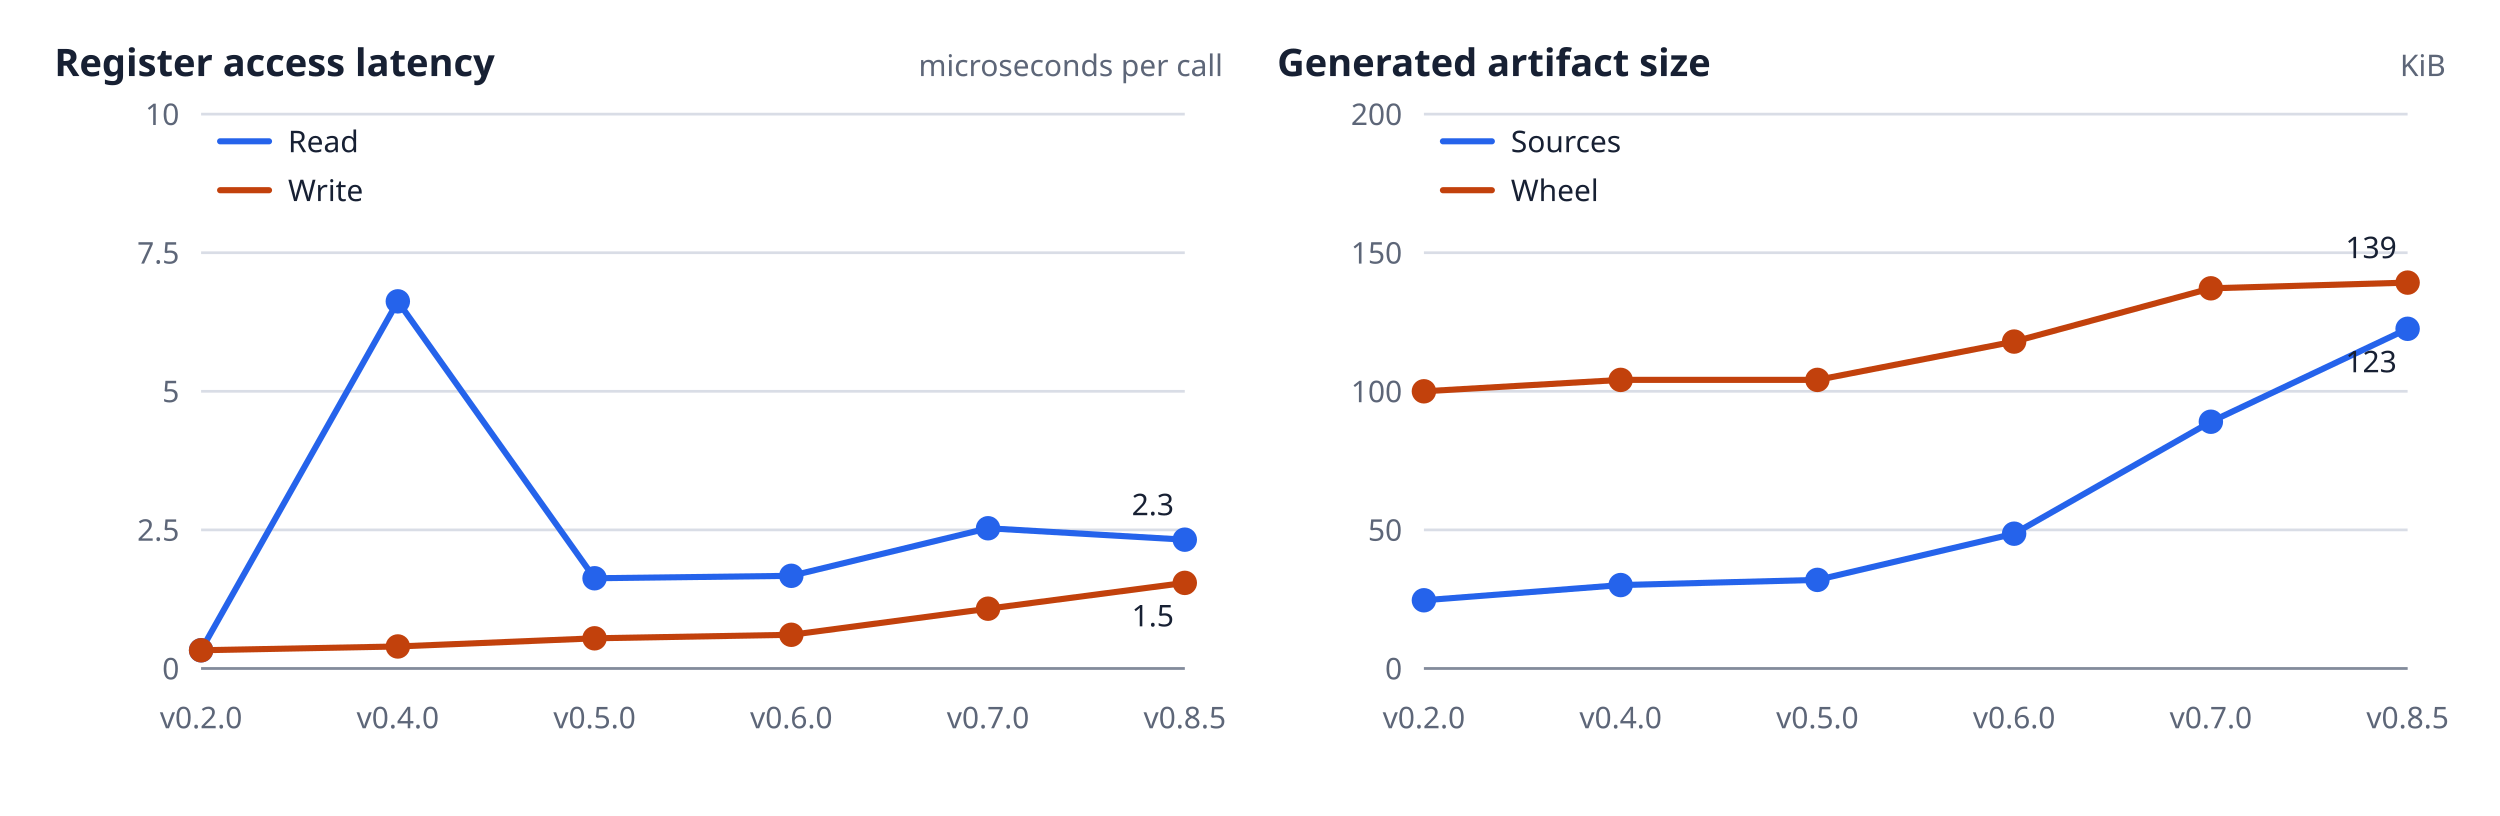
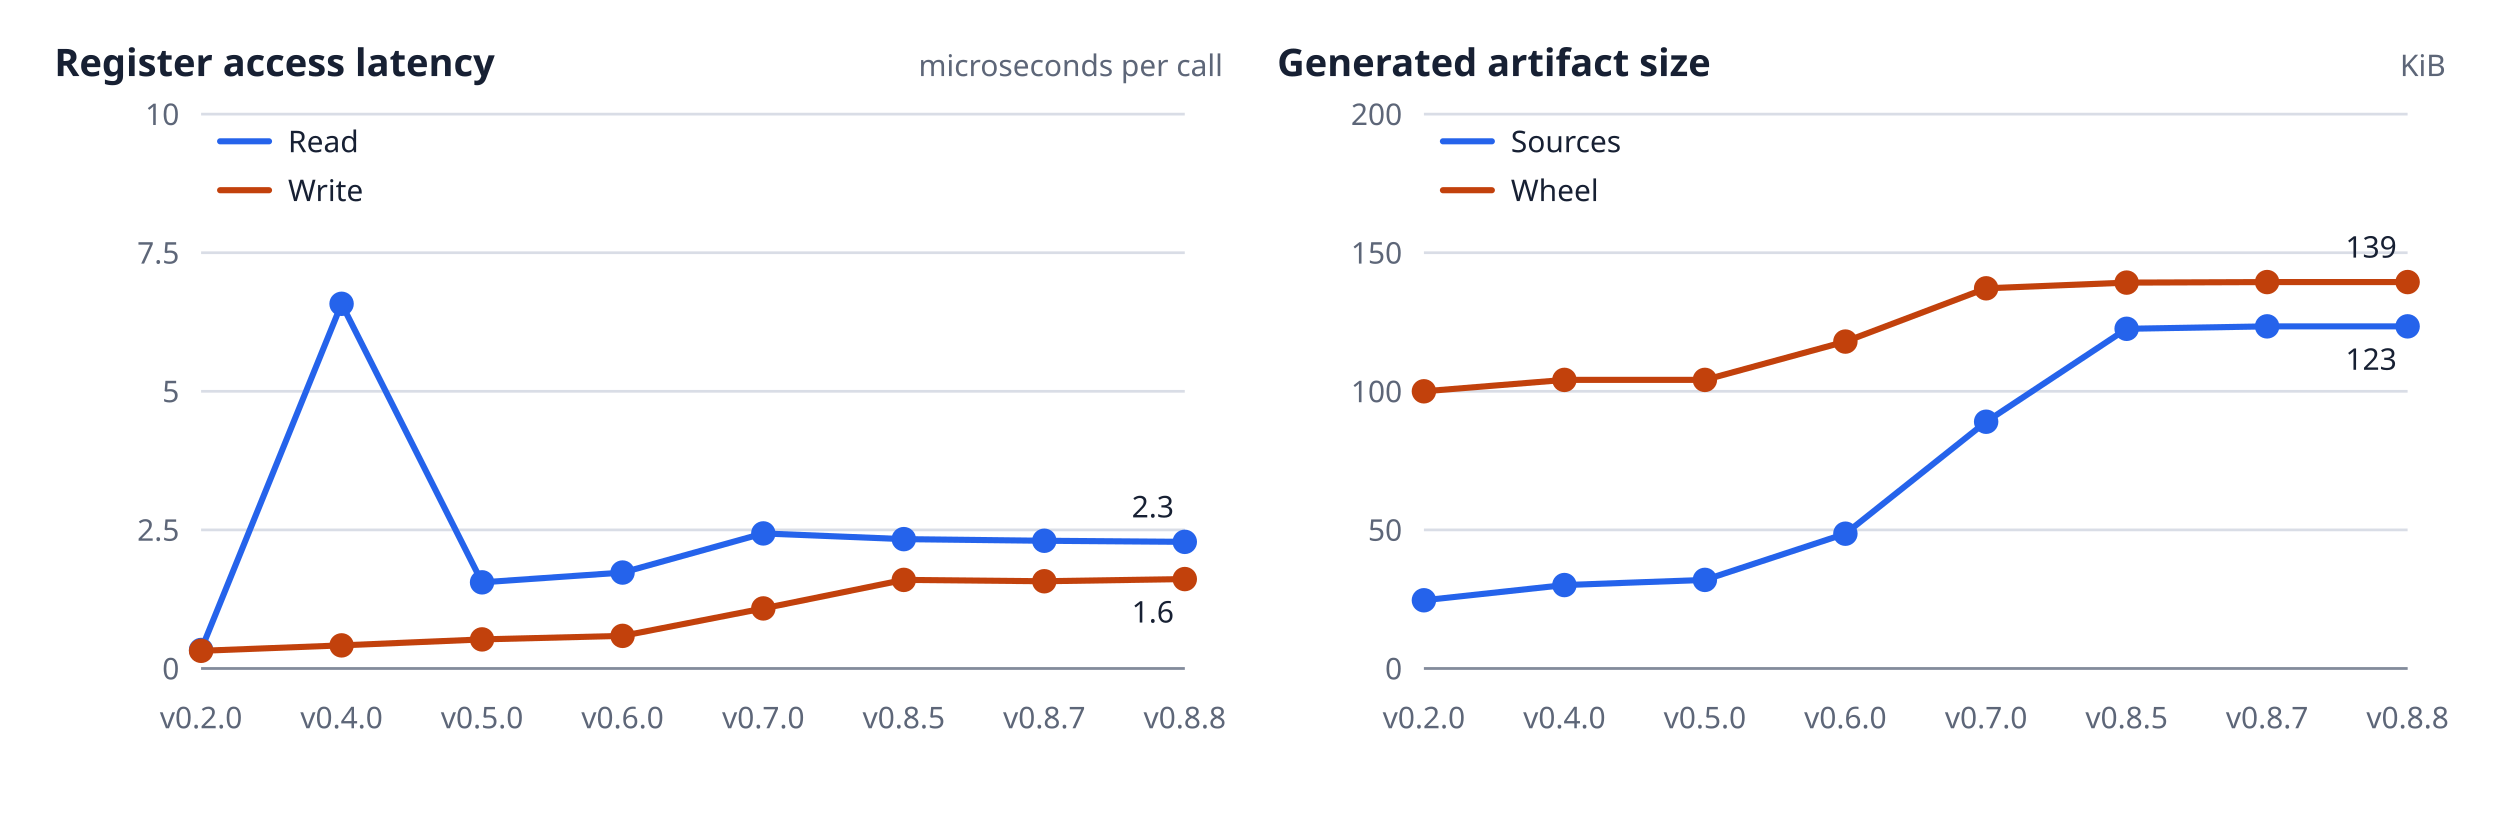
<svg xmlns="http://www.w3.org/2000/svg" viewBox="0 0 920 300" role="img" aria-labelledby="title description">
  <style>
            :root { color-scheme: light dark; }
            .panel-title, .value-label, .legend { fill: #172033; }
            .panel-title { font: 600 14px system-ui, sans-serif; }
            .unit, .tick { fill: #5d6678; font: 11px system-ui, sans-serif; }
            .legend, .value-label { font: 11px system-ui, sans-serif; }
            .grid { stroke: #d9dde6; stroke-width: 1; }
            .axis { stroke: #838b9b; stroke-width: 1; }
            .series { fill: none; stroke-width: 2.25; stroke-linejoin: round; stroke-linecap: round; }
            .point { stroke-width: 2; }
            .series-a { stroke: #2563eb; }
            .series-b { stroke: #c2410c; }
            .point.series-a { fill: #2563eb; }
            .point.series-b { fill: #c2410c; }
            @media (prefers-color-scheme: dark) {
                .panel-title, .value-label, .legend { fill: #ecf0f7; }
                .unit, .tick { fill: #aab2c2; }
                .grid { stroke: #3b4352; }
                .axis { stroke: #7d8799; }
                .series-a { stroke: #60a5fa; }
                .series-b { stroke: #fb923c; }
                .point.series-a { fill: #60a5fa; }
                .point.series-b { fill: #fb923c; }
            }
        </style>
  <g class="panel" aria-label="Register access latency">
    <text class="panel-title" x="20.0" y="28.0">Register access latency</text>
    <text class="unit" x="450.0" y="28.0" text-anchor="end">microseconds per call</text>
    <line class="grid" x1="74.0" y1="246.0" x2="436.0" y2="246.0" />
    <text class="tick" x="66.0" y="250.0" text-anchor="end">0</text>
    <line class="grid" x1="74.0" y1="195.0" x2="436.0" y2="195.0" />
    <text class="tick" x="66.0" y="199.0" text-anchor="end">2.5</text>
    <line class="grid" x1="74.0" y1="144.0" x2="436.0" y2="144.0" />
    <text class="tick" x="66.0" y="148.0" text-anchor="end">5</text>
    <line class="grid" x1="74.0" y1="93.0" x2="436.0" y2="93.0" />
    <text class="tick" x="66.0" y="97.0" text-anchor="end">7.5</text>
    <line class="grid" x1="74.0" y1="42.0" x2="436.0" y2="42.0" />
    <text class="tick" x="66.0" y="46.0" text-anchor="end">10</text>
    <line class="axis" x1="74.0" y1="246.0" x2="436.0" y2="246.0" />
    <text class="tick" x="74.0" y="268.0" text-anchor="middle">v0.2.0</text>
-     <text class="tick" x="146.4" y="268.0" text-anchor="middle">v0.4.0</text>
-     <text class="tick" x="218.8" y="268.0" text-anchor="middle">v0.5.0</text>
-     <text class="tick" x="291.2" y="268.0" text-anchor="middle">v0.6.0</text>
-     <text class="tick" x="363.6" y="268.0" text-anchor="middle">v0.7.0</text>
-     <text class="tick" x="436.0" y="268.0" text-anchor="middle">v0.8.5</text>
-     <polyline class="series series-a" points="74.0,239.3 146.4,110.9 218.8,212.8 291.2,211.9 363.6,194.4 436.0,198.6" aria-label="Read" />
-     <circle class="point series-a" cx="74.0" cy="239.3" r="3.5" />
-     <circle class="point series-a" cx="146.4" cy="110.9" r="3.5" />
-     <circle class="point series-a" cx="218.8" cy="212.8" r="3.5" />
-     <circle class="point series-a" cx="291.2" cy="211.9" r="3.5" />
-     <circle class="point series-a" cx="363.6" cy="194.4" r="3.5" />
-     <circle class="point series-a" cx="436.0" cy="198.6" r="3.5" />
-     <text class="value-label" x="432.0" y="189.6" text-anchor="end">2.3</text>
-     <polyline class="series series-b" points="74.0,239.3 146.4,237.9 218.8,234.9 291.2,233.6 363.6,224.0 436.0,214.5" aria-label="Write" />
-     <circle class="point series-b" cx="74.0" cy="239.3" r="3.5" />
-     <circle class="point series-b" cx="146.4" cy="237.9" r="3.5" />
-     <circle class="point series-b" cx="218.8" cy="234.9" r="3.5" />
-     <circle class="point series-b" cx="291.2" cy="233.6" r="3.5" />
-     <circle class="point series-b" cx="363.6" cy="224.0" r="3.5" />
-     <circle class="point series-b" cx="436.0" cy="214.5" r="3.5" />
-     <text class="value-label" x="432.0" y="230.5" text-anchor="end">1.5</text>
+     <text class="tick" x="125.7" y="268.0" text-anchor="middle">v0.4.0</text>
+     <text class="tick" x="177.4" y="268.0" text-anchor="middle">v0.5.0</text>
+     <text class="tick" x="229.1" y="268.0" text-anchor="middle">v0.6.0</text>
+     <text class="tick" x="280.9" y="268.0" text-anchor="middle">v0.7.0</text>
+     <text class="tick" x="332.6" y="268.0" text-anchor="middle">v0.8.5</text>
+     <text class="tick" x="384.3" y="268.0" text-anchor="middle">v0.8.7</text>
+     <text class="tick" x="436.0" y="268.0" text-anchor="middle">v0.8.8</text>
+     <polyline class="series series-a" points="74.0,239.2 125.7,111.8 177.4,214.3 229.1,210.7 280.9,196.3 332.6,198.4 384.3,199.0 436.0,199.4" aria-label="Read" />
+     <circle class="point series-a" cx="74.0" cy="239.2" r="3.5" />
+     <circle class="point series-a" cx="125.7" cy="111.8" r="3.5" />
+     <circle class="point series-a" cx="177.4" cy="214.3" r="3.5" />
+     <circle class="point series-a" cx="229.1" cy="210.7" r="3.5" />
+     <circle class="point series-a" cx="280.9" cy="196.3" r="3.5" />
+     <circle class="point series-a" cx="332.6" cy="198.4" r="3.5" />
+     <circle class="point series-a" cx="384.3" cy="199.0" r="3.5" />
+     <circle class="point series-a" cx="436.0" cy="199.4" r="3.5" />
+     <text class="value-label" x="432.0" y="190.4" text-anchor="end">2.3</text>
+     <polyline class="series series-b" points="74.0,239.5 125.7,237.5 177.4,235.3 229.1,234.0 280.9,223.9 332.6,213.4 384.3,213.9 436.0,213.1" aria-label="Write" />
+     <circle class="point series-b" cx="74.0" cy="239.5" r="3.5" />
+     <circle class="point series-b" cx="125.7" cy="237.5" r="3.5" />
+     <circle class="point series-b" cx="177.4" cy="235.3" r="3.5" />
+     <circle class="point series-b" cx="229.1" cy="234.0" r="3.5" />
+     <circle class="point series-b" cx="280.9" cy="223.9" r="3.5" />
+     <circle class="point series-b" cx="332.6" cy="213.4" r="3.5" />
+     <circle class="point series-b" cx="384.3" cy="213.9" r="3.5" />
+     <circle class="point series-b" cx="436.0" cy="213.1" r="3.5" />
+     <text class="value-label" x="432.0" y="229.1" text-anchor="end">1.6</text>
    <line class="series series-a" x1="81.0" y1="52.0" x2="99.0" y2="52.0" />
    <text class="legend" x="106.0" y="56.0">Read</text>
    <line class="series series-b" x1="81.0" y1="70.0" x2="99.0" y2="70.0" />
    <text class="legend" x="106.0" y="74.0">Write</text>
  </g>
  <g class="panel" aria-label="Generated artifact size">
    <text class="panel-title" x="470.0" y="28.0">Generated artifact size</text>
    <text class="unit" x="900.0" y="28.0" text-anchor="end">KiB</text>
    <line class="grid" x1="524.0" y1="246.0" x2="886.0" y2="246.0" />
    <text class="tick" x="516.0" y="250.0" text-anchor="end">0</text>
    <line class="grid" x1="524.0" y1="195.0" x2="886.0" y2="195.0" />
    <text class="tick" x="516.0" y="199.0" text-anchor="end">50</text>
    <line class="grid" x1="524.0" y1="144.0" x2="886.0" y2="144.0" />
    <text class="tick" x="516.0" y="148.0" text-anchor="end">100</text>
    <line class="grid" x1="524.0" y1="93.0" x2="886.0" y2="93.0" />
    <text class="tick" x="516.0" y="97.0" text-anchor="end">150</text>
    <line class="grid" x1="524.0" y1="42.0" x2="886.0" y2="42.0" />
    <text class="tick" x="516.0" y="46.0" text-anchor="end">200</text>
    <line class="axis" x1="524.0" y1="246.0" x2="886.0" y2="246.0" />
    <text class="tick" x="524.0" y="268.0" text-anchor="middle">v0.2.0</text>
-     <text class="tick" x="596.4" y="268.0" text-anchor="middle">v0.4.0</text>
-     <text class="tick" x="668.8" y="268.0" text-anchor="middle">v0.5.0</text>
-     <text class="tick" x="741.2" y="268.0" text-anchor="middle">v0.6.0</text>
-     <text class="tick" x="813.6" y="268.0" text-anchor="middle">v0.7.0</text>
-     <text class="tick" x="886.0" y="268.0" text-anchor="middle">v0.8.5</text>
-     <polyline class="series series-a" points="524.0,220.9 596.4,215.3 668.8,213.4 741.2,196.4 813.6,155.2 886.0,121.0" aria-label="Sources" />
+     <text class="tick" x="575.7" y="268.0" text-anchor="middle">v0.4.0</text>
+     <text class="tick" x="627.4" y="268.0" text-anchor="middle">v0.5.0</text>
+     <text class="tick" x="679.1" y="268.0" text-anchor="middle">v0.6.0</text>
+     <text class="tick" x="730.9" y="268.0" text-anchor="middle">v0.7.0</text>
+     <text class="tick" x="782.6" y="268.0" text-anchor="middle">v0.8.5</text>
+     <text class="tick" x="834.3" y="268.0" text-anchor="middle">v0.8.7</text>
+     <text class="tick" x="886.0" y="268.0" text-anchor="middle">v0.8.8</text>
+     <polyline class="series series-a" points="524.0,220.9 575.7,215.3 627.4,213.4 679.1,196.4 730.9,155.2 782.6,121.0 834.3,120.1 886.0,120.1" aria-label="Sources" />
    <circle class="point series-a" cx="524.0" cy="220.9" r="3.5" />
-     <circle class="point series-a" cx="596.4" cy="215.3" r="3.5" />
-     <circle class="point series-a" cx="668.8" cy="213.4" r="3.5" />
-     <circle class="point series-a" cx="741.2" cy="196.4" r="3.5" />
-     <circle class="point series-a" cx="813.6" cy="155.2" r="3.5" />
-     <circle class="point series-a" cx="886.0" cy="121.0" r="3.5" />
-     <text class="value-label" x="882.0" y="137.0" text-anchor="end">123</text>
-     <polyline class="series series-b" points="524.0,144.0 596.4,139.8 668.8,139.8 741.2,125.7 813.6,106.1 886.0,104.0" aria-label="Wheel" />
+     <circle class="point series-a" cx="575.7" cy="215.3" r="3.5" />
+     <circle class="point series-a" cx="627.4" cy="213.4" r="3.5" />
+     <circle class="point series-a" cx="679.1" cy="196.4" r="3.5" />
+     <circle class="point series-a" cx="730.9" cy="155.2" r="3.5" />
+     <circle class="point series-a" cx="782.6" cy="121.0" r="3.5" />
+     <circle class="point series-a" cx="834.3" cy="120.1" r="3.5" />
+     <circle class="point series-a" cx="886.0" cy="120.1" r="3.5" />
+     <text class="value-label" x="882.0" y="136.1" text-anchor="end">123</text>
+     <polyline class="series series-b" points="524.0,144.0 575.7,139.8 627.4,139.8 679.1,125.7 730.9,106.1 782.6,104.0 834.3,103.8 886.0,103.8" aria-label="Wheel" />
    <circle class="point series-b" cx="524.0" cy="144.0" r="3.5" />
-     <circle class="point series-b" cx="596.4" cy="139.8" r="3.5" />
-     <circle class="point series-b" cx="668.8" cy="139.8" r="3.5" />
-     <circle class="point series-b" cx="741.2" cy="125.7" r="3.5" />
-     <circle class="point series-b" cx="813.6" cy="106.1" r="3.5" />
-     <circle class="point series-b" cx="886.0" cy="104.0" r="3.5" />
-     <text class="value-label" x="882.0" y="95.0" text-anchor="end">139</text>
+     <circle class="point series-b" cx="575.7" cy="139.8" r="3.5" />
+     <circle class="point series-b" cx="627.4" cy="139.8" r="3.5" />
+     <circle class="point series-b" cx="679.1" cy="125.7" r="3.5" />
+     <circle class="point series-b" cx="730.9" cy="106.1" r="3.5" />
+     <circle class="point series-b" cx="782.6" cy="104.0" r="3.5" />
+     <circle class="point series-b" cx="834.3" cy="103.8" r="3.5" />
+     <circle class="point series-b" cx="886.0" cy="103.8" r="3.5" />
+     <text class="value-label" x="882.0" y="94.8" text-anchor="end">139</text>
    <line class="series series-a" x1="531.0" y1="52.0" x2="549.0" y2="52.0" />
    <text class="legend" x="556.0" y="56.0">Sources</text>
    <line class="series series-b" x1="531.0" y1="70.0" x2="549.0" y2="70.0" />
    <text class="legend" x="556.0" y="74.0">Wheel</text>
  </g>
</svg>
